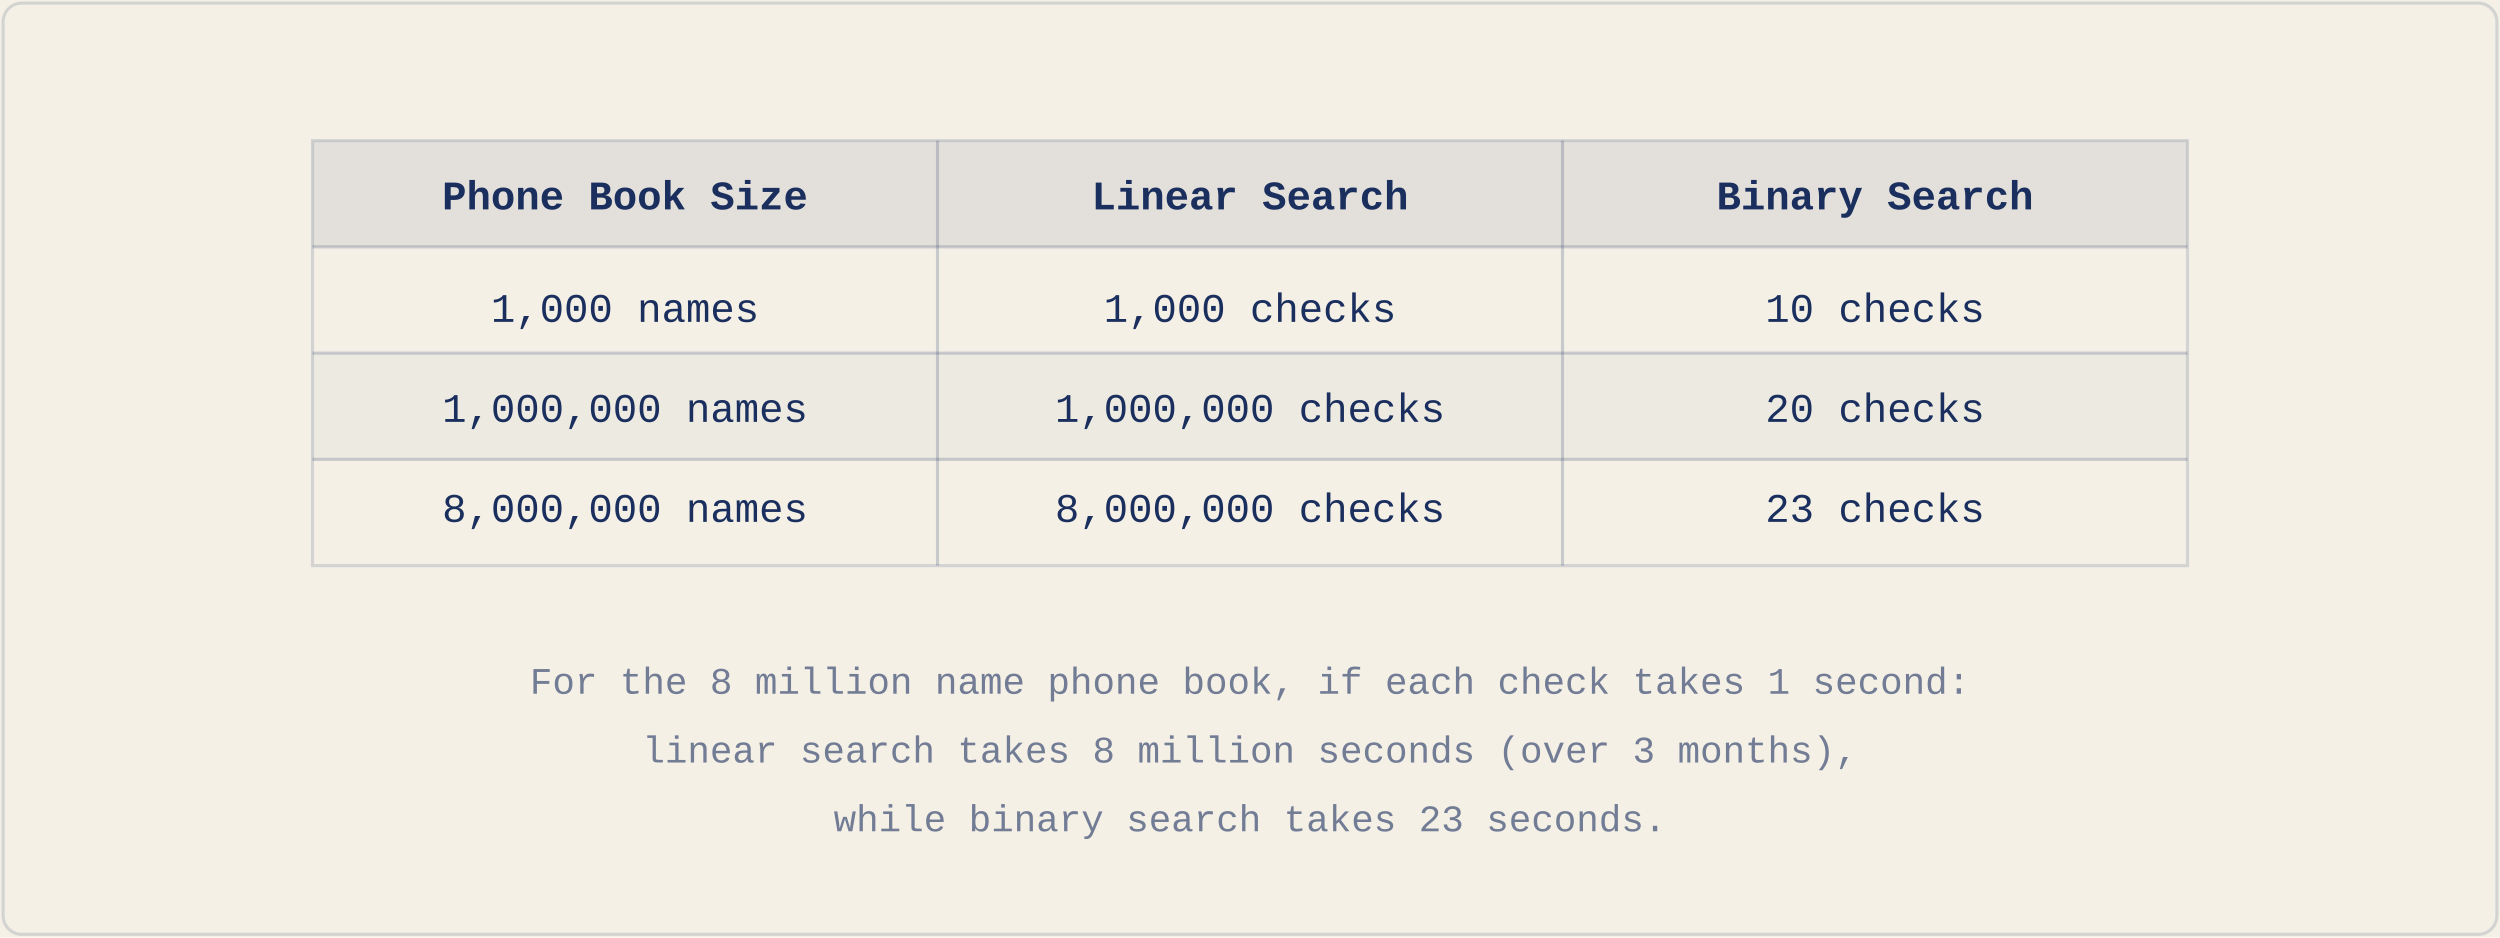
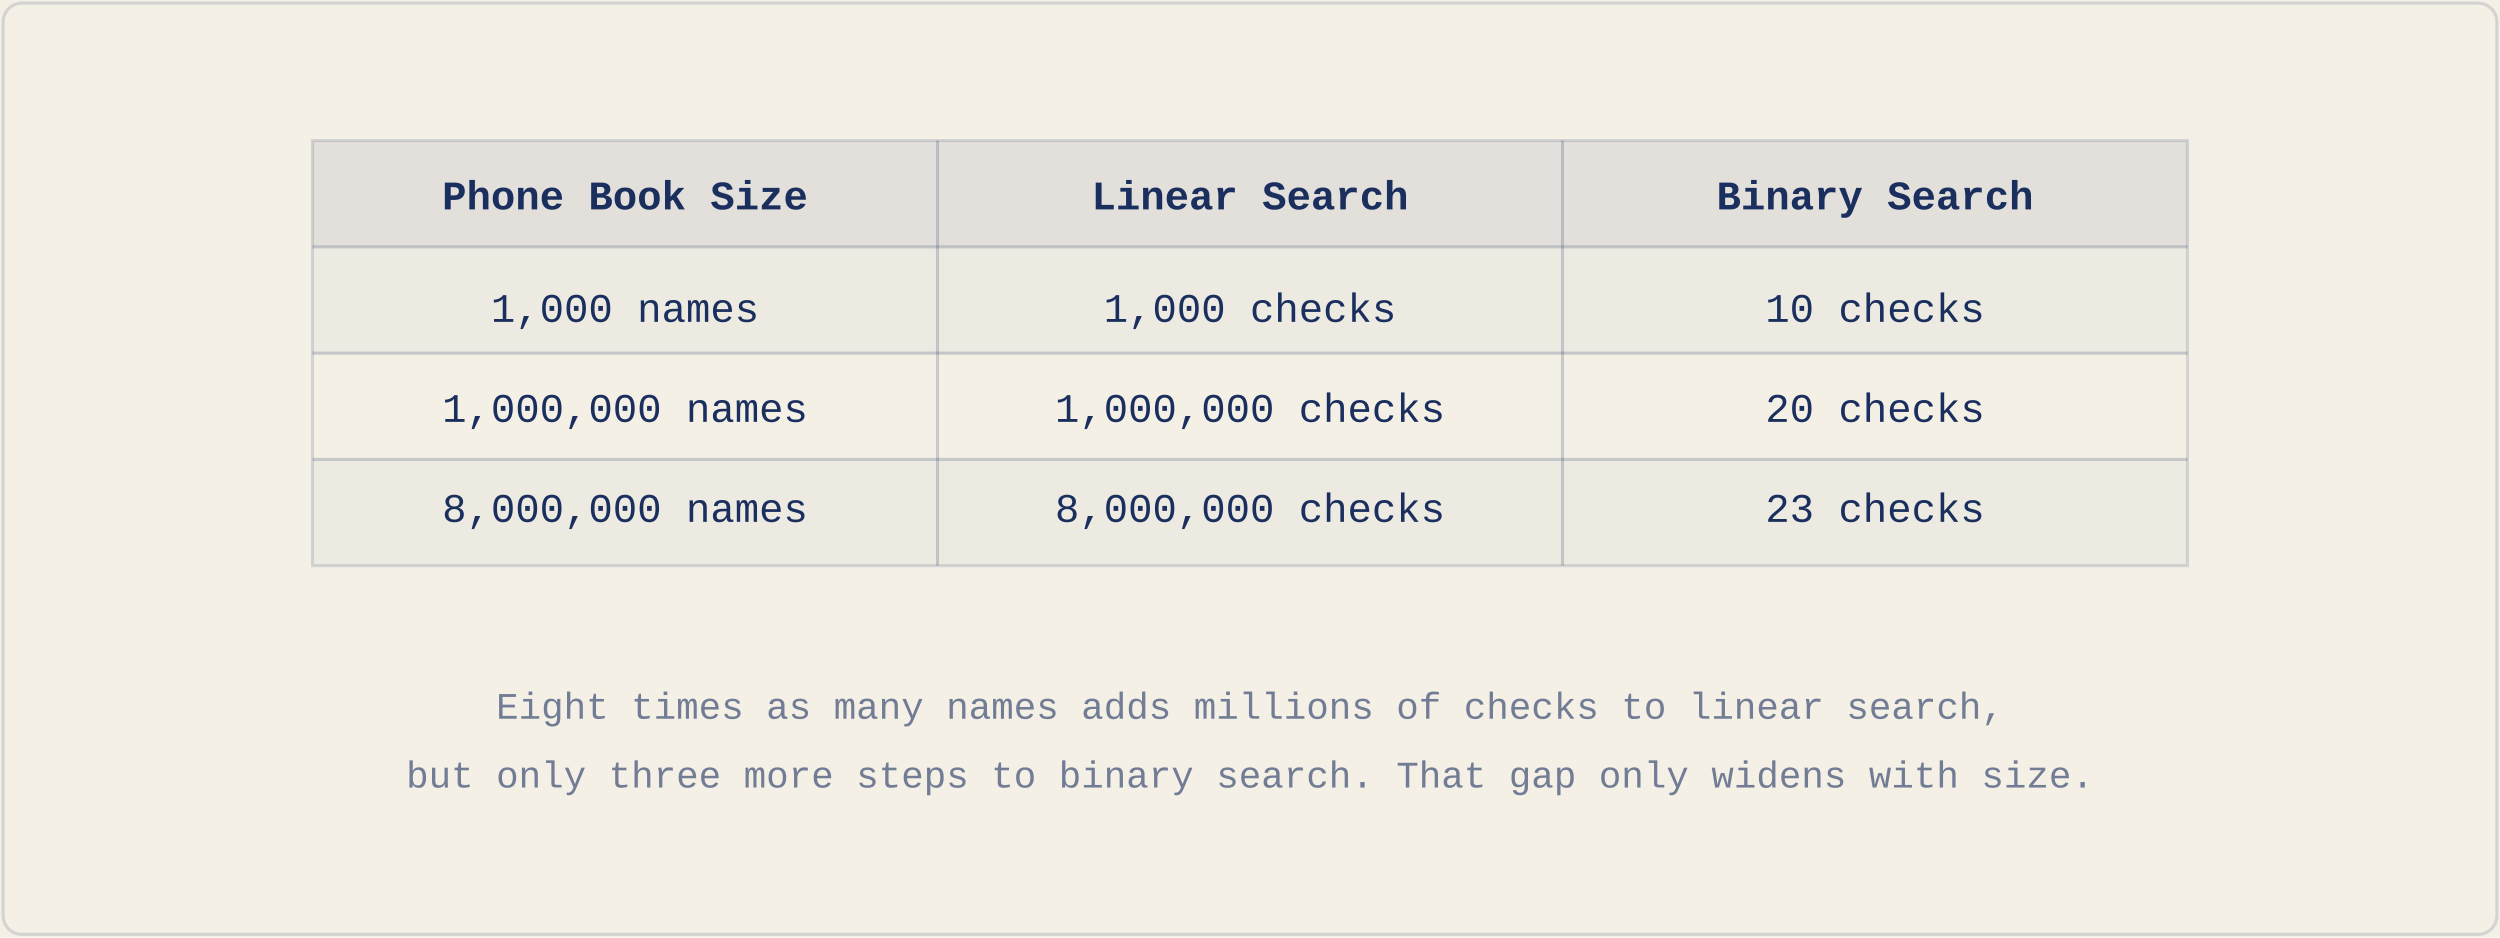
<svg xmlns="http://www.w3.org/2000/svg" viewBox="0 0 800 300">
  <style>
    text { font-family: 'Courier New', 'Courier', monospace; fill: #1a2f5e; }
    .header { font-size: 13px; font-weight: bold; text-anchor: middle; }
    .data { font-size: 13px; text-anchor: middle; }
    .caption { font-size: 12px; opacity: 0.6; }
    .frame { fill: none; stroke: #1a2f5e; stroke-opacity: 0.15; }
    .rule { stroke: #1a2f5e; stroke-opacity: 0.2; }
    .headband { fill: #1a2f5e; fill-opacity: 0.08; }
    .zebra { fill: #1a2f5e; fill-opacity: 0.03; }
  </style>
  <rect width="800" height="300" fill="#f4f0e6" />
  <rect x="1" y="1" width="798" height="298" rx="6" class="frame" />
  <rect x="100" y="45" width="600" height="34" class="headband" />
  <text x="200" y="67" class="header">Phone Book Size</text>
  <text x="400" y="67" class="header">Linear Search</text>
  <text x="600" y="67" class="header">Binary Search</text>
+   <rect x="100" y="79" width="600" height="34" class="zebra" />
  <text x="200" y="103" class="data">1,000 names</text>
  <text x="400" y="103" class="data">1,000 checks</text>
  <text x="600" y="103" class="data">10 checks</text>
-   <rect x="100" y="113" width="600" height="34" class="zebra" />
  <text x="200" y="135" class="data">1,000,000 names</text>
  <text x="400" y="135" class="data">1,000,000 checks</text>
  <text x="600" y="135" class="data">20 checks</text>
+   <rect x="100" y="147" width="600" height="34" class="zebra" />
  <text x="200" y="167" class="data">8,000,000 names</text>
  <text x="400" y="167" class="data">8,000,000 checks</text>
  <text x="600" y="167" class="data">23 checks</text>
  <rect x="100" y="45" width="600" height="136" class="frame" />
  <line x1="300" y1="45" x2="300" y2="181" class="rule" />
  <line x1="500" y1="45" x2="500" y2="181" class="rule" />
  <line x1="100" y1="79" x2="700" y2="79" class="rule" />
  <line x1="100" y1="113" x2="700" y2="113" class="rule" />
  <line x1="100" y1="147" x2="700" y2="147" class="rule" />
-   <text x="400" y="222" class="caption" text-anchor="middle">For the 8 million name phone book, if each check takes 1 second:</text>
-   <text x="400" y="244" class="caption" text-anchor="middle">linear search takes 8 million seconds (over 3 months),</text>
-   <text x="400" y="266" class="caption" text-anchor="middle">while binary search takes 23 seconds.</text>
+   <text x="400" y="230" class="caption" text-anchor="middle">Eight times as many names adds millions of checks to linear search,</text>
+   <text x="400" y="252" class="caption" text-anchor="middle">but only three more steps to binary search. That gap only widens with size.</text>
</svg>
